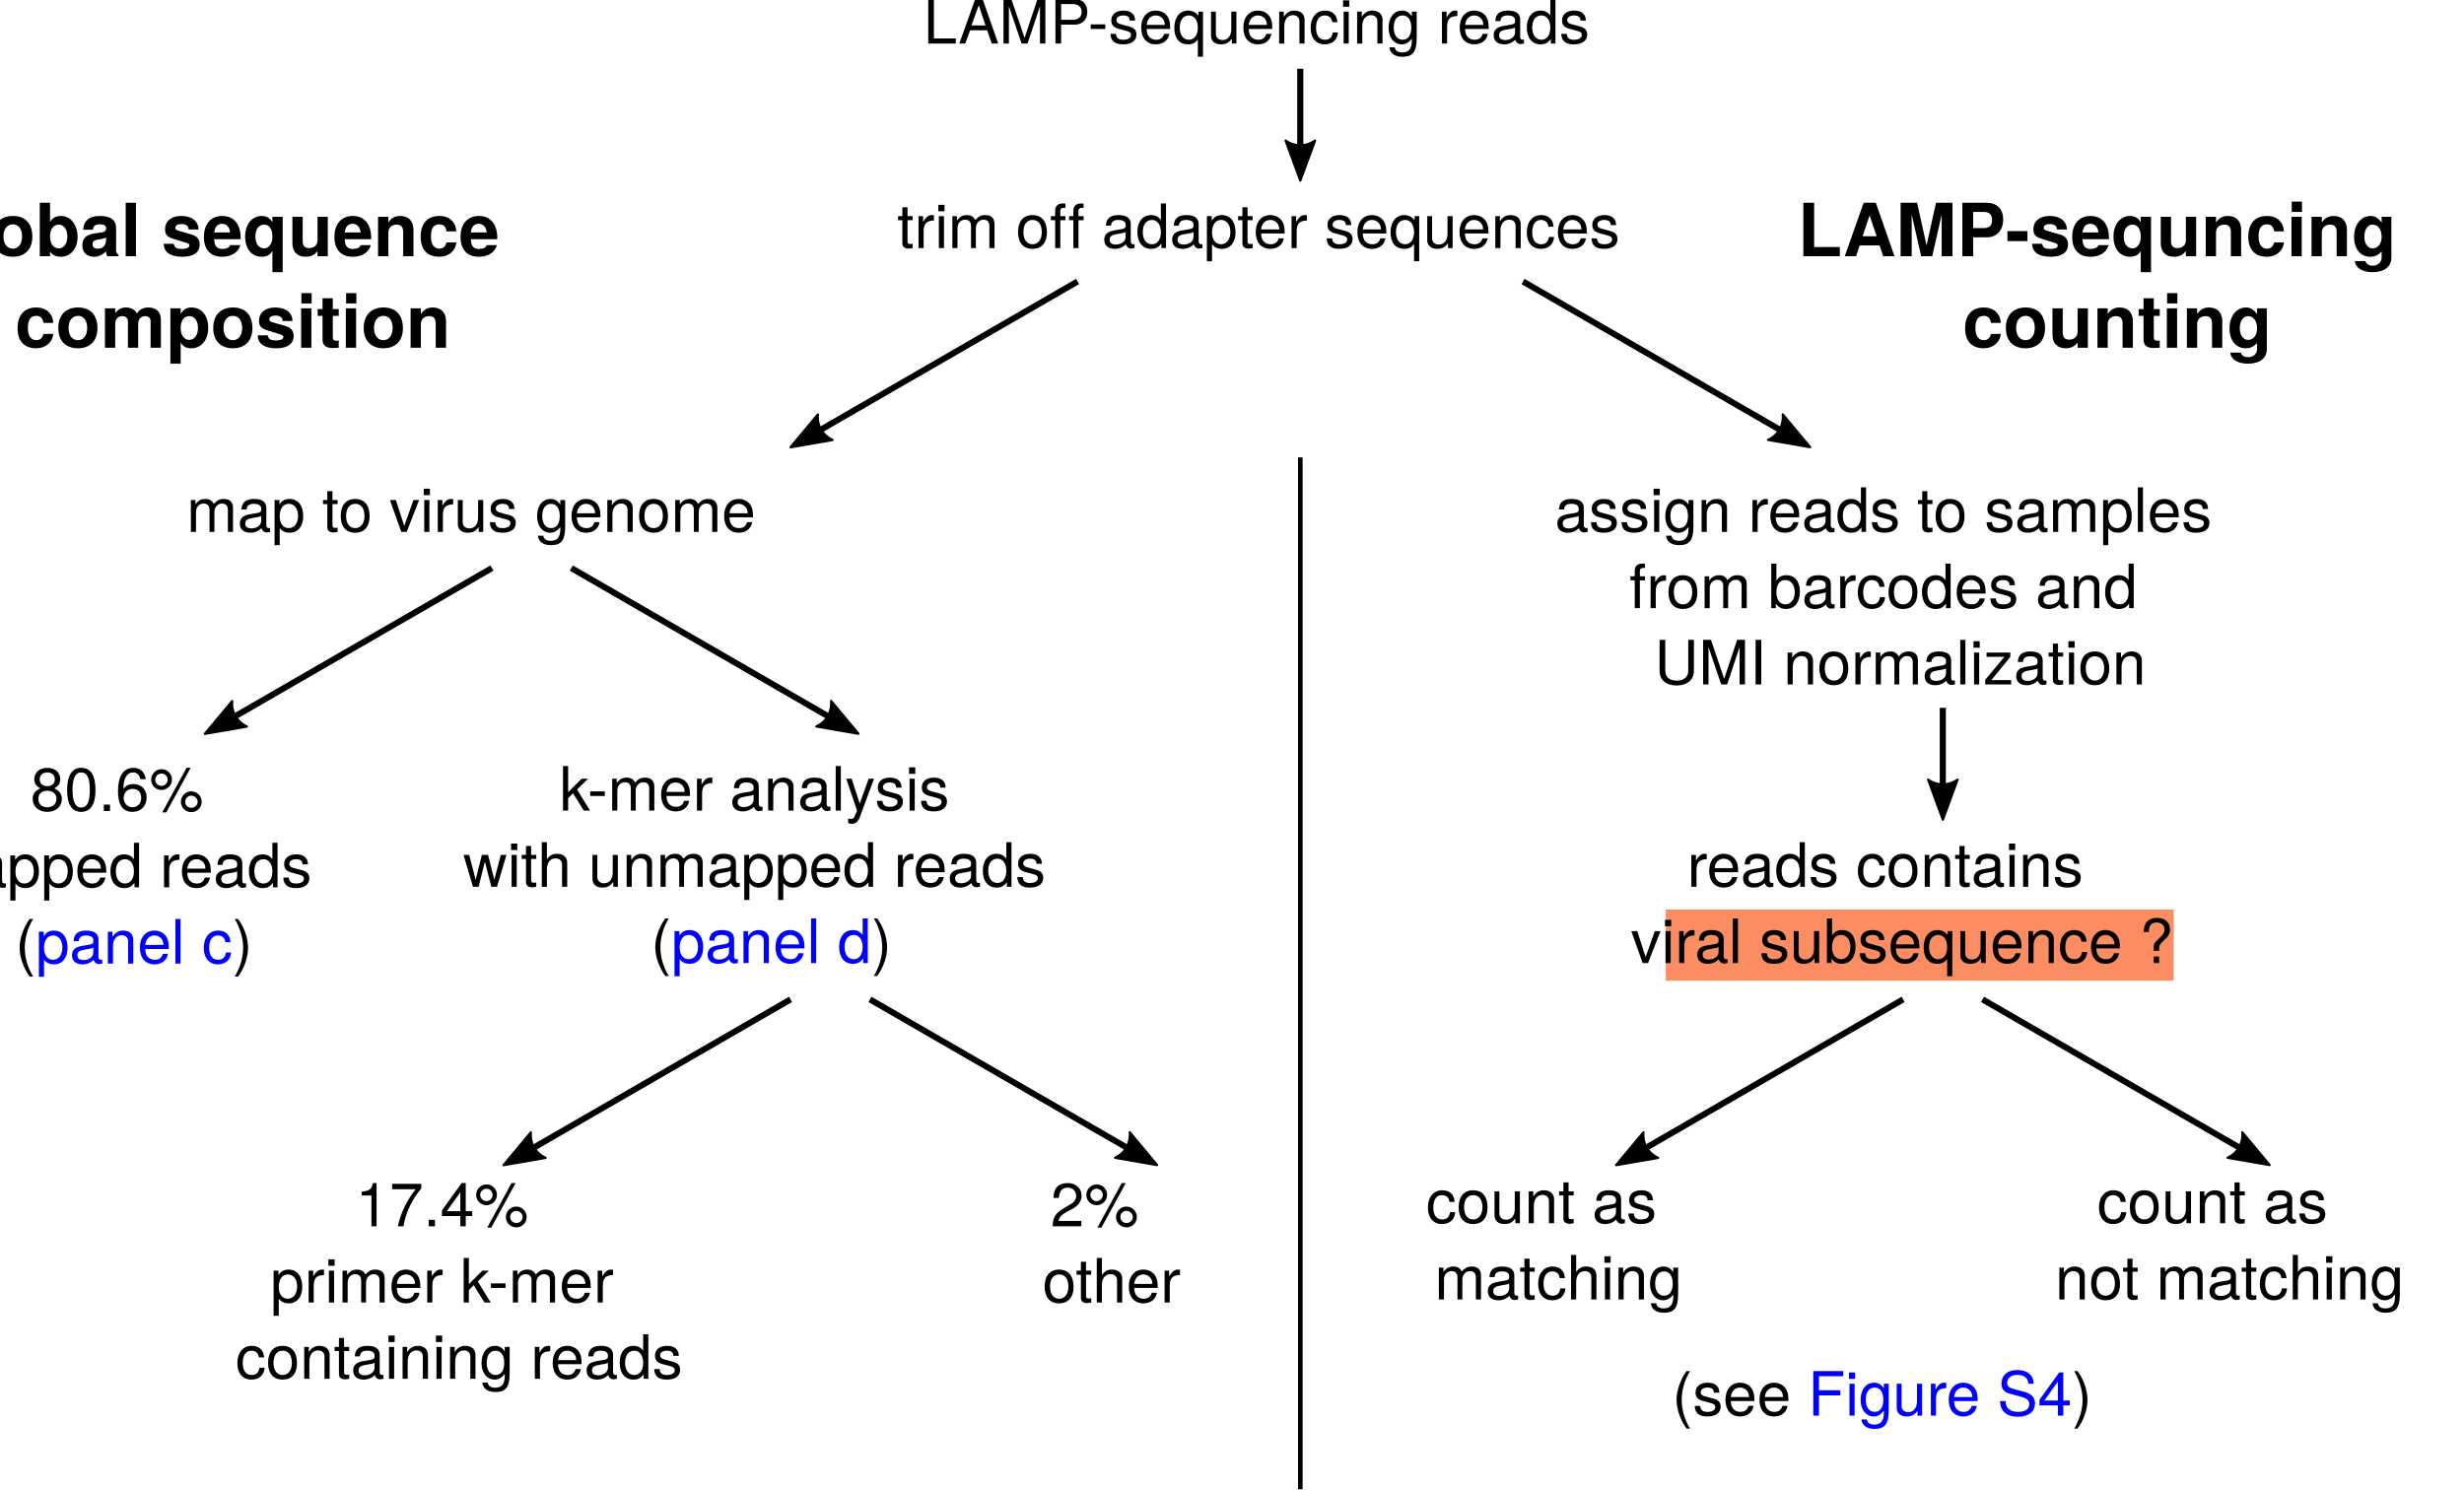
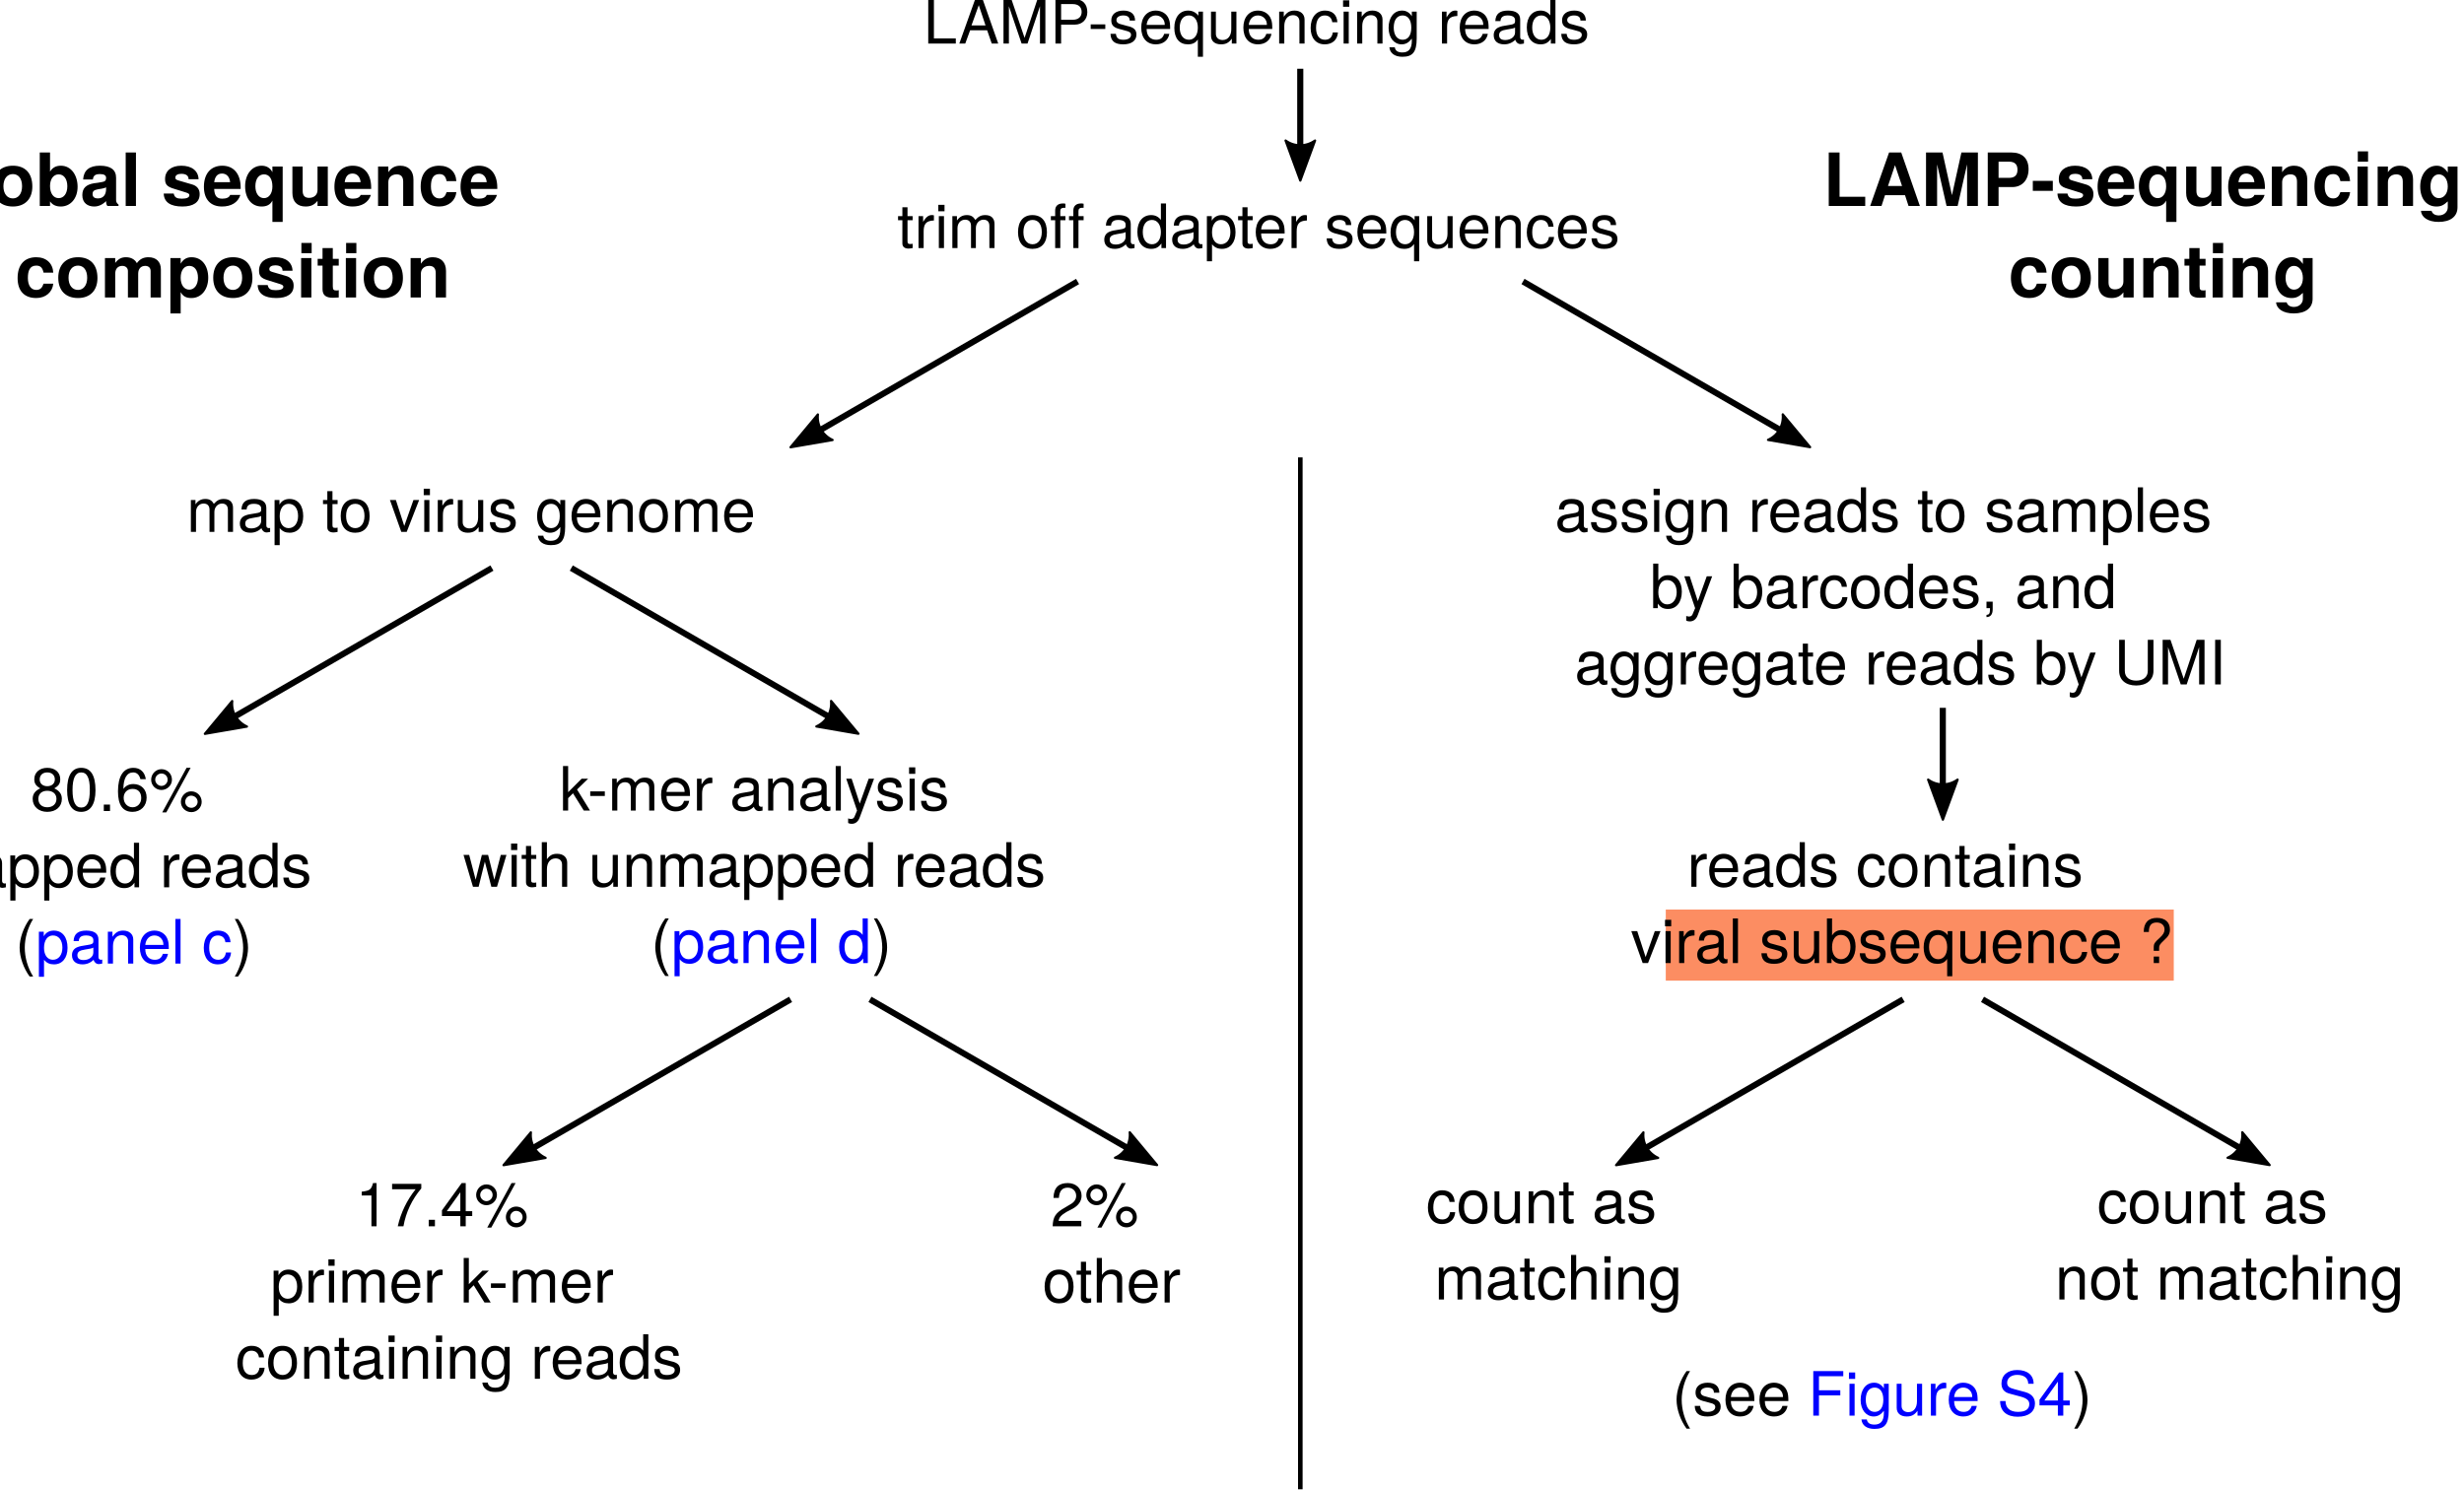
<svg xmlns="http://www.w3.org/2000/svg" width="142.488mm" height="86.137mm" viewBox="0 0 142.488 86.137" version="1.1" id="svg1878">
  <defs id="defs1872">
    <marker orient="auto" refY="0" refX="0" id="marker2771" style="overflow:visible">
      <path id="path2769" style="fill:#000000;fill-opacity:1;fill-rule:evenodd;stroke:#000000;stroke-width:0.625;stroke-linejoin:round;stroke-opacity:1" d="M 8.719,4.034 -2.207,0.016 8.719,-4.002 c -1.745,2.372 -1.735,5.617 -6e-7,8.035 z" transform="scale(-0.6)" />
    </marker>
    <marker orient="auto" refY="0" refX="0" id="Arrow1Send" style="overflow:visible">
      <path id="path2464" d="M 0,0 5,-5 -12.5,0 5,5 Z" style="fill:#000000;fill-opacity:1;fill-rule:evenodd;stroke:#000000;stroke-width:1pt;stroke-opacity:1" transform="matrix(-0.2,0,0,-0.2,-1.2,0)" />
    </marker>
    <marker orient="auto" refY="0" refX="0" id="Arrow2Mend" style="overflow:visible">
      <path id="path2476" style="fill:#000000;fill-opacity:1;fill-rule:evenodd;stroke:#000000;stroke-width:0.625;stroke-linejoin:round;stroke-opacity:1" d="M 8.719,4.034 -2.207,0.016 8.719,-4.002 c -1.745,2.372 -1.735,5.617 -6e-7,8.035 z" transform="scale(-0.6)" />
    </marker>
    <marker orient="auto" refY="0" refX="0" id="marker2771-0" style="overflow:visible">
      <path id="path2769-3" style="fill:#000000;fill-opacity:1;fill-rule:evenodd;stroke:#000000;stroke-width:0.625;stroke-linejoin:round;stroke-opacity:1" d="M 8.719,4.034 -2.207,0.016 8.719,-4.002 c -1.745,2.372 -1.735,5.617 -6e-7,8.035 z" transform="scale(-0.6)" />
    </marker>
    <marker orient="auto" refY="0" refX="0" id="marker2771-6" style="overflow:visible">
      <path id="path2769-36" style="fill:#000000;fill-opacity:1;fill-rule:evenodd;stroke:#000000;stroke-width:0.625;stroke-linejoin:round;stroke-opacity:1" d="M 8.719,4.034 -2.207,0.016 8.719,-4.002 c -1.745,2.372 -1.735,5.617 -6e-7,8.035 z" transform="scale(-0.6)" />
    </marker>
    <marker orient="auto" refY="0" refX="0" id="marker2771-6-3" style="overflow:visible">
      <path id="path2769-36-4" style="fill:#000000;fill-opacity:1;fill-rule:evenodd;stroke:#000000;stroke-width:0.625;stroke-linejoin:round;stroke-opacity:1" d="M 8.719,4.034 -2.207,0.016 8.719,-4.002 c -1.745,2.372 -1.735,5.617 -6e-7,8.035 z" transform="scale(-0.6)" />
    </marker>
    <marker orient="auto" refY="0" refX="0" id="marker2771-0-0" style="overflow:visible">
      <path id="path2769-3-2" style="fill:#000000;fill-opacity:1;fill-rule:evenodd;stroke:#000000;stroke-width:0.625;stroke-linejoin:round;stroke-opacity:1" d="M 8.719,4.034 -2.207,0.016 8.719,-4.002 c -1.745,2.372 -1.735,5.617 -6e-7,8.035 z" transform="scale(-0.6)" />
    </marker>
    <marker orient="auto" refY="0" refX="0" id="marker2771-7" style="overflow:visible">
      <path id="path2769-6" style="fill:#000000;fill-opacity:1;fill-rule:evenodd;stroke:#000000;stroke-width:0.625;stroke-linejoin:round;stroke-opacity:1" d="M 8.719,4.034 -2.207,0.016 8.719,-4.002 c -1.745,2.372 -1.735,5.617 -6e-7,8.035 z" transform="scale(-0.6)" />
    </marker>
    <marker orient="auto" refY="0" refX="0" id="marker2771-71" style="overflow:visible">
      <path id="path2769-33" style="fill:#000000;fill-opacity:1;fill-rule:evenodd;stroke:#000000;stroke-width:0.625;stroke-linejoin:round;stroke-opacity:1" d="M 8.719,4.034 -2.207,0.016 8.719,-4.002 c -1.745,2.372 -1.735,5.617 -6e-7,8.035 z" transform="scale(-0.6)" />
    </marker>
    <marker orient="auto" refY="0" refX="0" id="marker2771-7-5" style="overflow:visible">
      <path id="path2769-6-1" style="fill:#000000;fill-opacity:1;fill-rule:evenodd;stroke:#000000;stroke-width:0.625;stroke-linejoin:round;stroke-opacity:1" d="M 8.719,4.034 -2.207,0.016 8.719,-4.002 c -1.745,2.372 -1.735,5.617 -6e-7,8.035 z" transform="scale(-0.6)" />
    </marker>
    <marker orient="auto" refY="0" refX="0" id="marker2771-7-8" style="overflow:visible">
      <path id="path2769-6-7" style="fill:#000000;fill-opacity:1;fill-rule:evenodd;stroke:#000000;stroke-width:0.625;stroke-linejoin:round;stroke-opacity:1" d="M 8.719,4.034 -2.207,0.016 8.719,-4.002 c -1.745,2.372 -1.735,5.617 -6e-7,8.035 z" transform="scale(-0.6)" />
    </marker>
    <marker orient="auto" refY="0" refX="0" id="marker2771-6-3-3" style="overflow:visible">
      <path id="path2769-36-4-5" style="fill:#000000;fill-opacity:1;fill-rule:evenodd;stroke:#000000;stroke-width:0.625;stroke-linejoin:round;stroke-opacity:1" d="M 8.719,4.034 -2.207,0.016 8.719,-4.002 c -1.745,2.372 -1.735,5.617 -6e-7,8.035 z" transform="scale(-0.6)" />
    </marker>
    <marker orient="auto" refY="0" refX="0" id="marker2771-7-80" style="overflow:visible">
      <path id="path2769-6-5" style="fill:#000000;fill-opacity:1;fill-rule:evenodd;stroke:#000000;stroke-width:0.625;stroke-linejoin:round;stroke-opacity:1" d="M 8.719,4.034 -2.207,0.016 8.719,-4.002 c -1.745,2.372 -1.735,5.617 -6e-7,8.035 z" transform="scale(-0.6)" />
    </marker>
    <marker orient="auto" refY="0" refX="0" id="marker2771-7-80-6" style="overflow:visible">
      <path id="path2769-6-5-4" style="fill:#000000;fill-opacity:1;fill-rule:evenodd;stroke:#000000;stroke-width:0.625;stroke-linejoin:round;stroke-opacity:1" d="M 8.719,4.034 -2.207,0.016 8.719,-4.002 c -1.745,2.372 -1.735,5.617 -6e-7,8.035 z" transform="scale(-0.6)" />
    </marker>
    <marker orient="auto" refY="0" refX="0" id="marker2771-7-80-67" style="overflow:visible">
      <path id="path2769-6-5-5" style="fill:#000000;fill-opacity:1;fill-rule:evenodd;stroke:#000000;stroke-width:0.625;stroke-linejoin:round;stroke-opacity:1" d="M 8.719,4.034 -2.207,0.016 8.719,-4.002 c -1.745,2.372 -1.735,5.617 -6e-7,8.035 z" transform="scale(-0.6)" />
    </marker>
    <marker orient="auto" refY="0" refX="0" id="marker2771-7-9" style="overflow:visible">
      <path id="path2769-6-8" style="fill:#000000;fill-opacity:1;fill-rule:evenodd;stroke:#000000;stroke-width:0.625;stroke-linejoin:round;stroke-opacity:1" d="M 8.719,4.034 -2.207,0.016 8.719,-4.002 c -1.745,2.372 -1.735,5.617 -6e-7,8.035 z" transform="scale(-0.6)" />
    </marker>
    <marker orient="auto" refY="0" refX="0" id="marker2771-7-80-8" style="overflow:visible">
      <path id="path2769-6-5-2" style="fill:#000000;fill-opacity:1;fill-rule:evenodd;stroke:#000000;stroke-width:0.625;stroke-linejoin:round;stroke-opacity:1" d="M 8.719,4.034 -2.207,0.016 8.719,-4.002 c -1.745,2.372 -1.735,5.617 -6e-7,8.035 z" transform="scale(-0.6)" />
    </marker>
    <marker orient="auto" refY="0" refX="0" id="marker2771-7-80-67-9" style="overflow:visible">
      <path id="path2769-6-5-5-9" style="fill:#000000;fill-opacity:1;fill-rule:evenodd;stroke:#000000;stroke-width:0.625;stroke-linejoin:round;stroke-opacity:1" d="M 8.719,4.034 -2.207,0.016 8.719,-4.002 c -1.745,2.372 -1.735,5.617 -6e-7,8.035 z" transform="scale(-0.6)" />
    </marker>
    <marker orient="auto" refY="0" refX="0" id="marker2771-7-80-8-3" style="overflow:visible">
      <path id="path2769-6-5-2-2" style="fill:#000000;fill-opacity:1;fill-rule:evenodd;stroke:#000000;stroke-width:0.625;stroke-linejoin:round;stroke-opacity:1" d="M 8.719,4.034 -2.207,0.016 8.719,-4.002 c -1.745,2.372 -1.735,5.617 -6e-7,8.035 z" transform="scale(-0.6)" />
    </marker>
    <marker orient="auto" refY="0" refX="0" id="marker2771-7-80-67-9-1" style="overflow:visible">
      <path id="path2769-6-5-5-9-5" style="fill:#000000;fill-opacity:1;fill-rule:evenodd;stroke:#000000;stroke-width:0.625;stroke-linejoin:round;stroke-opacity:1" d="M 8.719,4.034 -2.207,0.016 8.719,-4.002 c -1.745,2.372 -1.735,5.617 -6e-7,8.035 z" transform="scale(-0.6)" />
    </marker>
    <marker orient="auto" refY="0" refX="0" id="marker2771-7-9-4" style="overflow:visible">
      <path id="path2769-6-8-9" style="fill:#000000;fill-opacity:1;fill-rule:evenodd;stroke:#000000;stroke-width:0.625;stroke-linejoin:round;stroke-opacity:1" d="M 8.719,4.034 -2.207,0.016 8.719,-4.002 c -1.745,2.372 -1.735,5.617 -6e-7,8.035 z" transform="scale(-0.6)" />
    </marker>
    <marker orient="auto" refY="0" refX="0" id="marker2771-7-80-8-3-0" style="overflow:visible">
      <path id="path2769-6-5-2-2-7" style="fill:#000000;fill-opacity:1;fill-rule:evenodd;stroke:#000000;stroke-width:0.625;stroke-linejoin:round;stroke-opacity:1" d="M 8.719,4.034 -2.207,0.016 8.719,-4.002 c -1.745,2.372 -1.735,5.617 -6e-7,8.035 z" transform="scale(-0.6)" />
    </marker>
    <marker orient="auto" refY="0" refX="0" id="marker2771-7-80-67-9-1-5" style="overflow:visible">
      <path id="path2769-6-5-5-9-5-8" style="fill:#000000;fill-opacity:1;fill-rule:evenodd;stroke:#000000;stroke-width:0.625;stroke-linejoin:round;stroke-opacity:1" d="M 8.719,4.034 -2.207,0.016 8.719,-4.002 c -1.745,2.372 -1.735,5.617 -6e-7,8.035 z" transform="scale(-0.6)" />
    </marker>
    <marker orient="auto" refY="0" refX="0" id="marker2771-7-9-4-8" style="overflow:visible">
      <path id="path2769-6-8-9-0" style="fill:#000000;fill-opacity:1;fill-rule:evenodd;stroke:#000000;stroke-width:0.625;stroke-linejoin:round;stroke-opacity:1" d="M 8.719,4.034 -2.207,0.016 8.719,-4.002 c -1.745,2.372 -1.735,5.617 -6e-7,8.035 z" transform="scale(-0.6)" />
    </marker>
  </defs>
  <g id="layer1" transform="translate(20.93242,-160.4547)">
    <path style="opacity:1;vector-effect:none;fill:#fc8d62;fill-opacity:1;stroke:none;stroke-width:0.2;stroke-linecap:butt;stroke-linejoin:miter;stroke-miterlimit:4;stroke-dasharray:none;stroke-dashoffset:0;stroke-opacity:1" d="m 75.396,213.059 h 29.376 v 4.113 H 75.396 Z" id="rect1313-1" />
    <flowRoot xml:space="preserve" id="flowRoot1056" style="font-style:normal;font-variant:normal;font-weight:normal;font-stretch:normal;font-size:13.333px;line-height:1.25;font-family:'Helvetica Neue';-inkscape-font-specification:'Helvetica Neue';letter-spacing:0px;word-spacing:0px;fill:#000000;fill-opacity:1;stroke:none" transform="matrix(0.2645833,0,0,0.2645833,13.94535,87.19093)">
      <flowRegion id="flowRegion1058">
        <rect id="rect1060" width="715.693" height="127.279" x="-44.447" y="-61.91" />
      </flowRegion>
      <flowPara id="flowPara1062" />
    </flowRoot>
    <text xml:space="preserve" style="font-style:normal;font-variant:normal;font-weight:normal;font-stretch:normal;font-size:3.528px;line-height:1.25;font-family:'Helvetica Neue';-inkscape-font-specification:'Helvetica Neue';text-align:center;letter-spacing:0px;word-spacing:0px;text-anchor:middle;fill:#000000;fill-opacity:1;stroke:none;stroke-width:0.265" x="54.178" y="162.974" id="text2425-0">
      <tspan x="54.178" y="162.974" style="text-align:center;text-anchor:middle;stroke-width:0.265" id="tspan1010-0">LAMP-sequencing reads</tspan>
    </text>
    <text xml:space="preserve" style="font-style:normal;font-variant:normal;font-weight:normal;font-stretch:normal;font-size:3.528px;line-height:1.25;font-family:'Helvetica Neue';-inkscape-font-specification:'Helvetica Neue';text-align:center;letter-spacing:0px;word-spacing:0px;text-anchor:middle;fill:#000000;fill-opacity:1;stroke:none;stroke-width:0.265" x="54.299" y="174.801" id="text2425-0-8">
      <tspan x="54.299" y="174.801" style="text-align:center;text-anchor:middle;stroke-width:0.265" id="tspan1010-0-5">trim off adapter sequences</tspan>
    </text>
-     <text xml:space="preserve" style="font-style:normal;font-variant:normal;font-weight:bold;font-stretch:normal;font-size:4.233px;line-height:1.25;font-family:'Helvetica Neue';-inkscape-font-specification:'Helvetica Neue Bold';text-align:center;letter-spacing:0px;word-spacing:0px;text-anchor:middle;fill:#000000;fill-opacity:1;stroke:none;stroke-width:0.265" x="-4.518" y="175.276" id="text2431-4-5">
-       <tspan x="-4.518" y="175.276" style="font-style:normal;font-variant:normal;font-weight:bold;font-stretch:normal;font-size:4.233px;font-family:'Helvetica Neue';-inkscape-font-specification:'Helvetica Neue Bold';text-align:center;text-anchor:middle;stroke-width:0.265" id="tspan3709">global sequence</tspan>
-       <tspan x="-4.518" y="180.568" style="font-style:normal;font-variant:normal;font-weight:bold;font-stretch:normal;font-size:4.233px;font-family:'Helvetica Neue';-inkscape-font-specification:'Helvetica Neue Bold';text-align:center;text-anchor:middle;stroke-width:0.265" id="tspan3746">composition</tspan>
+     <text xml:space="preserve" style="font-style:normal;font-variant:normal;font-weight:bold;font-stretch:normal;font-size:4.233px;line-height:1.25;font-family:'Helvetica Neue';-inkscape-font-specification:'Helvetica Neue Bold';text-align:center;letter-spacing:0px;word-spacing:0px;text-anchor:middle;fill:#000000;fill-opacity:1;stroke:none;stroke-width:0.265" x="-4.518" y="172.368" id="text2431-4-5">
+       <tspan x="-4.518" y="172.368" style="font-style:normal;font-variant:normal;font-weight:bold;font-stretch:normal;font-size:4.233px;font-family:'Helvetica Neue';-inkscape-font-specification:'Helvetica Neue Bold';text-align:center;text-anchor:middle;stroke-width:0.265" id="tspan3709">global sequence</tspan>
+       <tspan x="-4.518" y="177.66" style="font-style:normal;font-variant:normal;font-weight:bold;font-stretch:normal;font-size:4.233px;font-family:'Helvetica Neue';-inkscape-font-specification:'Helvetica Neue Bold';text-align:center;text-anchor:middle;stroke-width:0.265" id="tspan3746">composition</tspan>
    </text>
-     <text xml:space="preserve" style="font-style:normal;font-variant:normal;font-weight:bold;font-stretch:normal;font-size:4.233px;line-height:1.25;font-family:'Helvetica Neue';-inkscape-font-specification:'Helvetica Neue Bold';text-align:center;letter-spacing:0px;word-spacing:0px;text-anchor:middle;fill:#000000;fill-opacity:1;stroke:none;stroke-width:0.265" x="104.447" y="175.276" id="text2431-4-5-6">
-       <tspan x="104.447" y="175.276" style="font-style:normal;font-variant:normal;font-weight:bold;font-stretch:normal;font-size:4.233px;font-family:'Helvetica Neue';-inkscape-font-specification:'Helvetica Neue Bold';text-align:center;text-anchor:middle;stroke-width:0.265" id="tspan3652">LAMP-sequncing</tspan>
-       <tspan x="104.447" y="180.568" style="font-style:normal;font-variant:normal;font-weight:bold;font-stretch:normal;font-size:4.233px;font-family:'Helvetica Neue';-inkscape-font-specification:'Helvetica Neue Bold';text-align:center;text-anchor:middle;stroke-width:0.265" id="tspan3711">counting</tspan>
+     <text xml:space="preserve" style="font-style:normal;font-variant:normal;font-weight:bold;font-stretch:normal;font-size:4.233px;line-height:1.25;font-family:'Helvetica Neue';-inkscape-font-specification:'Helvetica Neue Bold';text-align:center;letter-spacing:0px;word-spacing:0px;text-anchor:middle;fill:#000000;fill-opacity:1;stroke:none;stroke-width:0.265" x="107.093" y="172.368" id="text2431-4-5-6">
+       <tspan x="107.093" y="172.368" style="font-style:normal;font-variant:normal;font-weight:bold;font-stretch:normal;font-size:4.233px;font-family:'Helvetica Neue';-inkscape-font-specification:'Helvetica Neue Bold';text-align:center;text-anchor:middle;stroke-width:0.265" id="tspan3652">LAMP-sequencing</tspan>
+       <tspan x="107.093" y="177.66" style="font-style:normal;font-variant:normal;font-weight:bold;font-stretch:normal;font-size:4.233px;font-family:'Helvetica Neue';-inkscape-font-specification:'Helvetica Neue Bold';text-align:center;text-anchor:middle;stroke-width:0.265" id="tspan3711">counting</tspan>
    </text>
    <text xml:space="preserve" style="font-style:normal;font-variant:normal;font-weight:normal;font-stretch:normal;font-size:3.528px;line-height:1.25;font-family:'Helvetica Neue';-inkscape-font-specification:'Helvetica Neue';text-align:center;letter-spacing:0px;word-spacing:0px;text-anchor:middle;fill:#000000;fill-opacity:1;stroke:none;stroke-width:0.265" x="91.409" y="191.218" id="text2431-4-4-2-0-9-8">
      <tspan x="91.409" y="191.218" style="text-align:center;text-anchor:middle;stroke-width:0.265" id="tspan1328-3">assign reads to samples</tspan>
-       <tspan x="91.409" y="195.628" style="text-align:center;text-anchor:middle;stroke-width:0.265" id="tspan1353">from barcodes and</tspan>
-       <tspan x="91.409" y="200.038" style="text-align:center;text-anchor:middle;stroke-width:0.265" id="tspan1445">UMI normalization</tspan>
+       <tspan x="91.409" y="195.628" style="text-align:center;text-anchor:middle;stroke-width:0.265" id="tspan1353">by barcodes, and</tspan>
+       <tspan x="91.409" y="200.038" style="text-align:center;text-anchor:middle;stroke-width:0.265" id="tspan1445">aggregate reads by UMI</tspan>
    </text>
    <g id="g3159" transform="translate(-12.03501,3.03839)">
      <text id="text2431-4-4-2-0-9-8-1-3" y="228.165" x="84.646" style="font-style:normal;font-variant:normal;font-weight:normal;font-stretch:normal;font-size:3.528px;line-height:1.25;font-family:'Helvetica Neue';-inkscape-font-specification:'Helvetica Neue';text-align:center;letter-spacing:0px;word-spacing:0px;text-anchor:middle;fill:#000000;fill-opacity:1;stroke:none;stroke-width:0.265" xml:space="preserve">
        <tspan id="tspan1403" style="text-align:center;text-anchor:middle;stroke-width:0.265" y="228.165" x="84.646">count as</tspan>
        <tspan id="tspan1449" style="text-align:center;text-anchor:middle;stroke-width:0.265" y="232.575" x="84.646">matching</tspan>
      </text>
      <text id="text2431-4-4-2-0-9-8-1-3-3" y="228.165" x="123.457" style="font-style:normal;font-variant:normal;font-weight:normal;font-stretch:normal;font-size:3.528px;line-height:1.25;font-family:'Helvetica Neue';-inkscape-font-specification:'Helvetica Neue';text-align:center;letter-spacing:0px;word-spacing:0px;text-anchor:middle;fill:#000000;fill-opacity:1;stroke:none;stroke-width:0.265" xml:space="preserve">
        <tspan id="tspan1403-9" style="text-align:center;text-anchor:middle;stroke-width:0.265" y="228.165" x="123.457">count as</tspan>
        <tspan id="tspan1447" style="text-align:center;text-anchor:middle;stroke-width:0.265" y="232.575" x="123.457">not matching</tspan>
      </text>
    </g>
    <text xml:space="preserve" style="font-style:normal;font-variant:normal;font-weight:normal;font-stretch:normal;font-size:3.528px;line-height:1.25;font-family:'Helvetica Neue';-inkscape-font-specification:'Helvetica Neue';text-align:center;letter-spacing:0px;word-spacing:0px;text-anchor:middle;fill:#000000;fill-opacity:1;stroke:none;stroke-width:0.265" x="91.511" y="211.744" id="text2431-4-4-2-0-9-8-1">
      <tspan x="91.511" y="211.744" style="text-align:center;text-anchor:middle;stroke-width:0.265" id="tspan1378">reads contains</tspan>
      <tspan x="91.511" y="216.153" style="text-align:center;text-anchor:middle;stroke-width:0.265" id="tspan1433">viral subsequence ?</tspan>
    </text>
    <text xml:space="preserve" style="font-style:normal;font-variant:normal;font-weight:normal;font-stretch:normal;font-size:3.528px;line-height:1.25;font-family:'Helvetica Neue';-inkscape-font-specification:'Helvetica Neue';text-align:center;letter-spacing:0px;word-spacing:0px;text-anchor:middle;fill:#000000;fill-opacity:1;stroke:none;stroke-width:0.265" x="90.361" y="242.332" id="text2431-4-4-2-0-9-8-1-3-6">
      <tspan x="90.361" y="242.332" style="text-align:center;text-anchor:middle;stroke-width:0.265" id="tspan1449-3">(see <tspan style="fill:#0000ff" id="tspan3672">Figure S4</tspan>)</tspan>
    </text>
    <g id="g2307" transform="translate(0,-3.175)">
      <path id="path2447-5-6" d="m 41.382,179.91 -16.195,9.35" style="fill:none;stroke:#000000;stroke-width:0.353;stroke-linecap:butt;stroke-linejoin:miter;stroke-miterlimit:4;stroke-dasharray:none;stroke-opacity:1;marker-end:url(#marker2771-7-80)" />
      <path id="path2447-5-6-6" d="m 67.139,179.91 16.195,9.35" style="fill:none;stroke:#000000;stroke-width:0.353;stroke-linecap:butt;stroke-linejoin:miter;stroke-miterlimit:4;stroke-dasharray:none;stroke-opacity:1;marker-end:url(#marker2771-7-80-67)" />
    </g>
    <g id="g3707">
      <text id="text2431-4" y="191.218" x="9.74" style="font-style:normal;font-variant:normal;font-weight:normal;font-stretch:normal;font-size:3.528px;line-height:1.25;font-family:'Helvetica Neue';-inkscape-font-specification:'Helvetica Neue';text-align:center;letter-spacing:0px;word-spacing:0px;text-anchor:middle;fill:#000000;fill-opacity:1;stroke:none;stroke-width:0.265" xml:space="preserve">
        <tspan id="tspan4423-2" style="text-align:center;text-anchor:middle;stroke-width:0.265" y="191.218" x="9.74">map to virus genome</tspan>
      </text>
      <text id="text2431-4-4" y="207.362" x="-9.753" style="font-style:normal;font-variant:normal;font-weight:normal;font-stretch:normal;font-size:3.528px;line-height:1.25;font-family:'Helvetica Neue';-inkscape-font-specification:'Helvetica Neue';text-align:center;letter-spacing:0px;word-spacing:0px;text-anchor:middle;fill:#000000;fill-opacity:1;stroke:none;stroke-width:0.265" xml:space="preserve">
        <tspan id="tspan4423-2-7" style="text-align:center;text-anchor:middle;stroke-width:0.265" y="207.362" x="-9.753">80.6%</tspan>
        <tspan id="tspan1264" style="text-align:center;text-anchor:middle;stroke-width:0.265" y="211.772" x="-9.753">mapped reads</tspan>
        <tspan id="tspan1266" style="text-align:center;text-anchor:middle;stroke-width:0.265" y="216.182" x="-9.753">(<tspan id="tspan3670" style="fill:#0000ff">panel c</tspan>)</tspan>
      </text>
      <text id="text2431-4-4-2" y="207.334" x="27.105" style="font-style:normal;font-variant:normal;font-weight:normal;font-stretch:normal;font-size:3.528px;line-height:1.25;font-family:'Helvetica Neue';-inkscape-font-specification:'Helvetica Neue';text-align:center;letter-spacing:0px;word-spacing:0px;text-anchor:middle;fill:#000000;fill-opacity:1;stroke:none;stroke-width:0.265" xml:space="preserve">
        <tspan id="tspan4423-2-7-4" style="text-align:center;text-anchor:middle;stroke-width:0.265" y="207.334" x="27.105">k-mer analysis</tspan>
        <tspan id="tspan1268" style="text-align:center;text-anchor:middle;stroke-width:0.265" y="211.744" x="27.105">with unmapped reads</tspan>
        <tspan id="tspan1299" style="text-align:center;text-anchor:middle;stroke-width:0.265" y="216.153" x="27.105">(<tspan id="tspan3668" style="fill:#0000ff">panel d</tspan>)</tspan>
      </text>
      <text id="text2431-4-4-2-0" y="231.38" x="9.04" style="font-style:normal;font-variant:normal;font-weight:normal;font-stretch:normal;font-size:3.528px;line-height:1.25;font-family:'Helvetica Neue';-inkscape-font-specification:'Helvetica Neue';text-align:center;letter-spacing:0px;word-spacing:0px;text-anchor:middle;fill:#000000;fill-opacity:1;stroke:none;stroke-width:0.265" xml:space="preserve">
        <tspan id="tspan1268-2" style="text-align:center;text-anchor:middle;stroke-width:0.265" y="231.38" x="9.04">17.4%</tspan>
        <tspan id="tspan1297" style="text-align:center;text-anchor:middle;stroke-width:0.265" y="235.79" x="9.04">primer k-mer</tspan>
        <tspan id="tspan1326" style="text-align:center;text-anchor:middle;stroke-width:0.265" y="240.199" x="9.04">containing reads</tspan>
      </text>
      <text id="text2431-4-4-2-0-9" y="231.38" x="46.776" style="font-style:normal;font-variant:normal;font-weight:normal;font-stretch:normal;font-size:3.528px;line-height:1.25;font-family:'Helvetica Neue';-inkscape-font-specification:'Helvetica Neue';text-align:center;letter-spacing:0px;word-spacing:0px;text-anchor:middle;fill:#000000;fill-opacity:1;stroke:none;stroke-width:0.265" xml:space="preserve">
        <tspan id="tspan1297-0" style="text-align:center;text-anchor:middle;stroke-width:0.265" y="231.38" x="46.776">2%</tspan>
        <tspan id="tspan1328" style="text-align:center;text-anchor:middle;stroke-width:0.265" y="235.79" x="46.776">other</tspan>
      </text>
      <g transform="translate(-44.4507,13.3994)" id="g2307-6">
        <path style="fill:none;stroke:#000000;stroke-width:0.353;stroke-linecap:butt;stroke-linejoin:miter;stroke-miterlimit:4;stroke-dasharray:none;stroke-opacity:1;marker-end:url(#marker2771-7-80-8)" d="m 51.965,179.91 -16.195,9.35" id="path2447-5-6-02" />
        <path style="fill:none;stroke:#000000;stroke-width:0.353;stroke-linecap:butt;stroke-linejoin:miter;stroke-miterlimit:4;stroke-dasharray:none;stroke-opacity:1;marker-end:url(#marker2771-7-80-67-9)" d="m 56.556,179.91 16.195,9.35" id="path2447-5-6-6-7" />
      </g>
      <g transform="translate(-27.17981,38.34582)" id="g2307-6-9">
        <path style="fill:none;stroke:#000000;stroke-width:0.353;stroke-linecap:butt;stroke-linejoin:miter;stroke-miterlimit:4;stroke-dasharray:none;stroke-opacity:1;marker-end:url(#marker2771-7-80-8-3)" d="m 51.965,179.91 -16.195,9.35" id="path2447-5-6-02-9" />
        <path style="fill:none;stroke:#000000;stroke-width:0.353;stroke-linecap:butt;stroke-linejoin:miter;stroke-miterlimit:4;stroke-dasharray:none;stroke-opacity:1;marker-end:url(#marker2771-7-80-67-9-1)" d="m 56.556,179.91 16.195,9.35" id="path2447-5-6-6-7-1" />
      </g>
    </g>
    <path style="fill:none;stroke:#000000;stroke-width:0.353;stroke-linecap:butt;stroke-linejoin:miter;stroke-miterlimit:4;stroke-dasharray:none;stroke-opacity:1;marker-end:url(#marker2771-7-9-4)" d="m 91.416,201.393 v 6" id="path2447-5-7-1" />
    <g id="g2307-6-9-7" transform="translate(37.15719,38.34583)">
      <path id="path2447-5-6-02-9-0" d="m 51.965,179.91 -16.195,9.35" style="fill:none;stroke:#000000;stroke-width:0.353;stroke-linecap:butt;stroke-linejoin:miter;stroke-miterlimit:4;stroke-dasharray:none;stroke-opacity:1;marker-end:url(#marker2771-7-80-8-3-0)" />
      <path id="path2447-5-6-6-7-1-4" d="m 56.556,179.91 16.195,9.35" style="fill:none;stroke:#000000;stroke-width:0.353;stroke-linecap:butt;stroke-linejoin:miter;stroke-miterlimit:4;stroke-dasharray:none;stroke-opacity:1;marker-end:url(#marker2771-7-80-67-9-1-5)" />
    </g>
    <path style="fill:none;stroke:#000000;stroke-width:0.353;stroke-linecap:butt;stroke-linejoin:miter;stroke-miterlimit:4;stroke-dasharray:none;stroke-opacity:1;marker-end:url(#marker2771-7-9-4-8)" d="m 54.259,164.431 v 6" id="path2447-5-7-1-4" />
    <path style="fill:none;stroke:#000000;stroke-width:0.265px;stroke-linecap:butt;stroke-linejoin:miter;stroke-opacity:1" d="m 54.262,186.909 v 59.682" id="path3654" />
  </g>
</svg>
